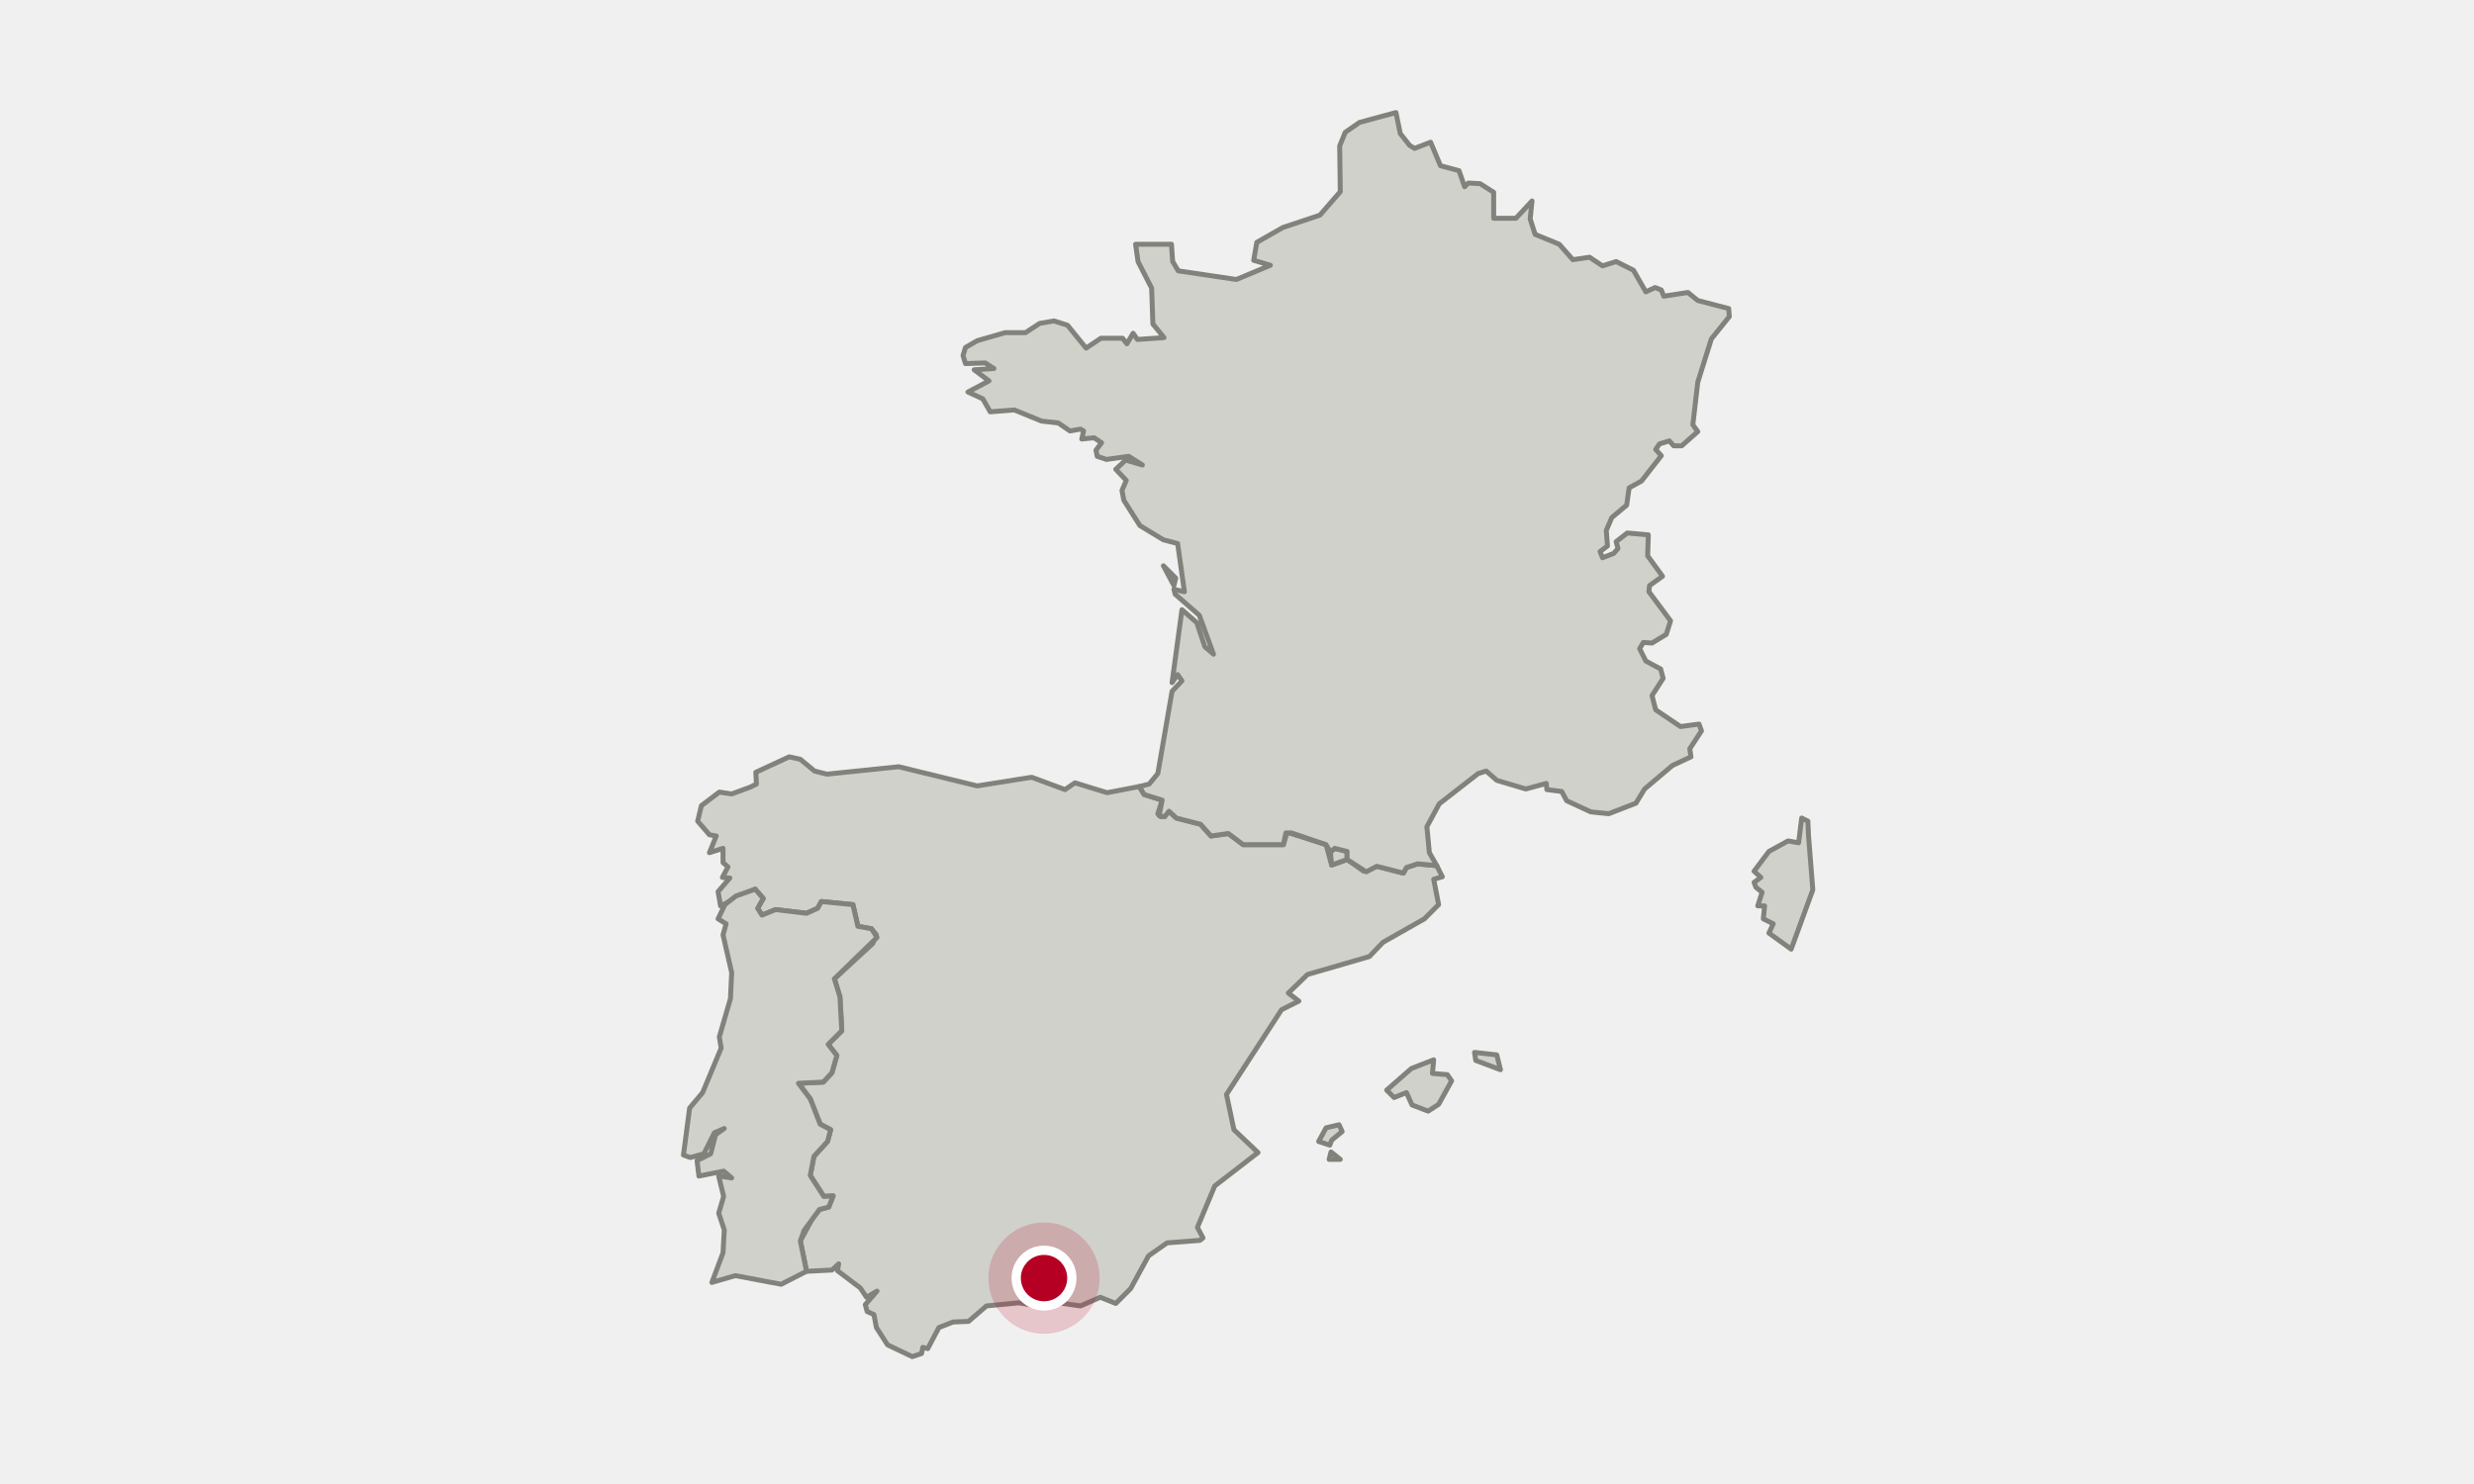
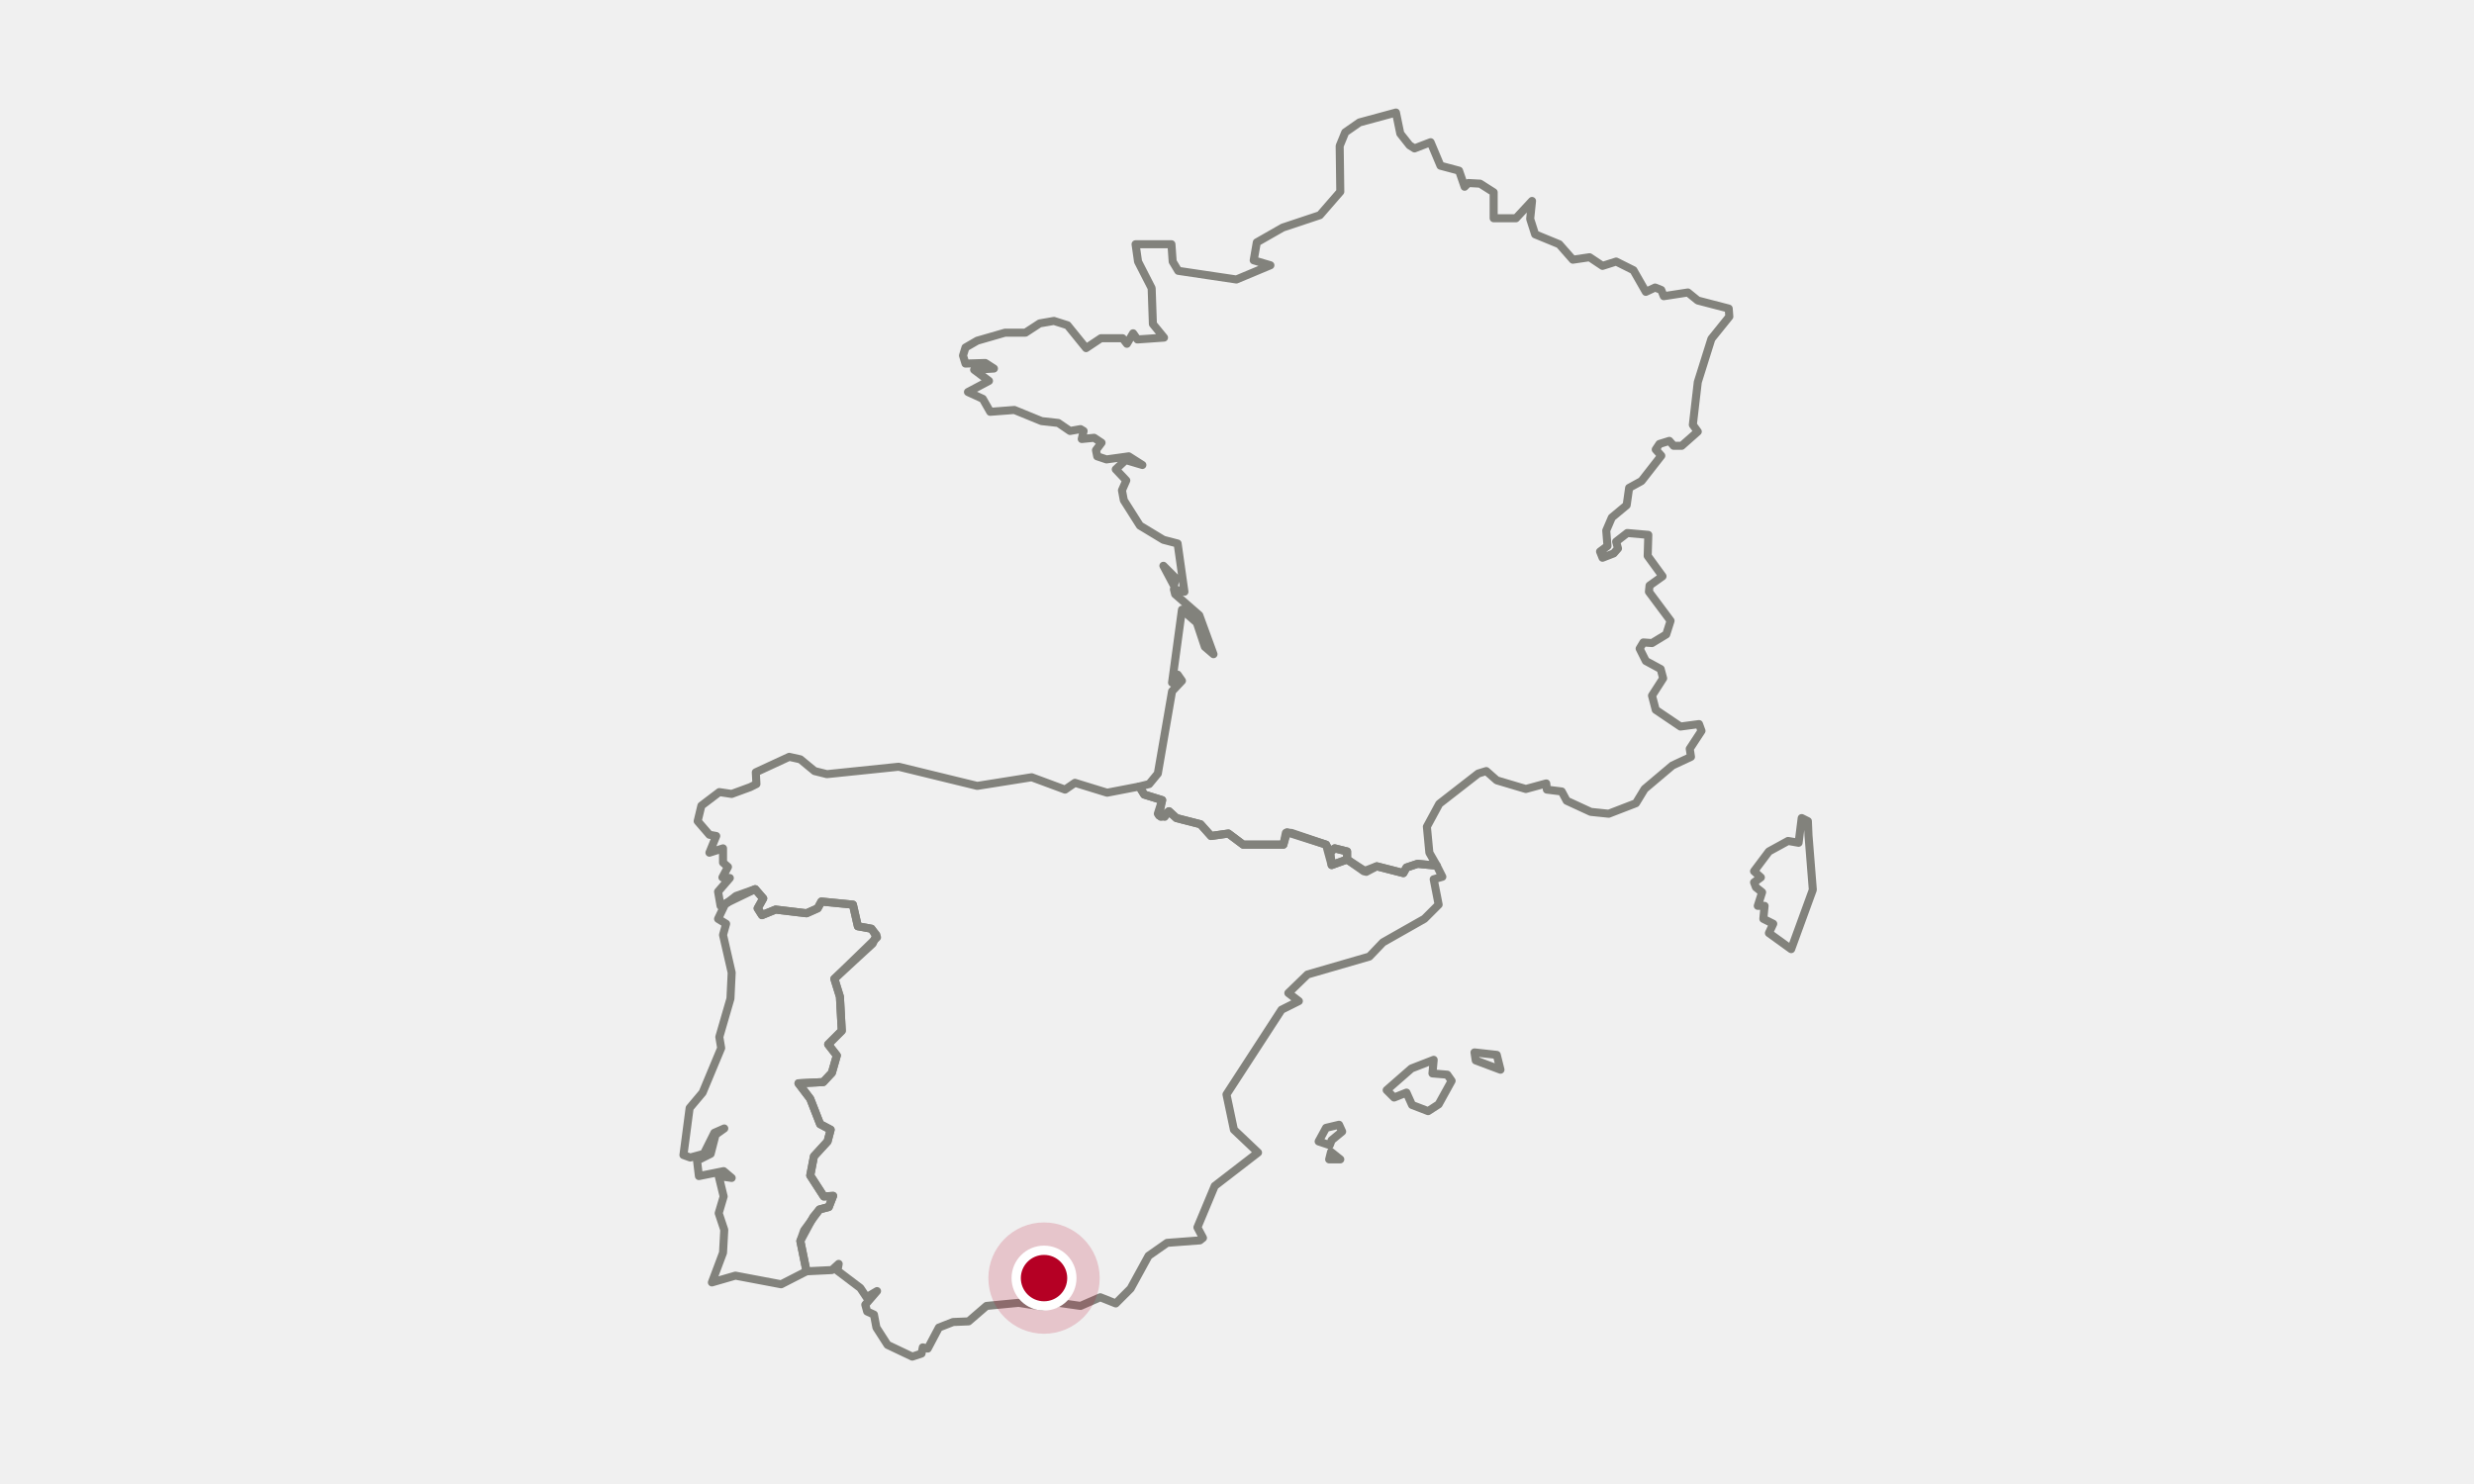
<svg xmlns="http://www.w3.org/2000/svg" width="400" height="240" viewBox="0 0 400 240">
-   <g fill="#d1d1cc" stroke="#82827c" stroke-width=".8" stroke-linejoin="round" fill-rule="evenodd">
+   <g fill="none" stroke="#82827c" stroke-width="1.3" stroke-linejoin="round" fill-rule="evenodd">
    <path data-country="ESP" d="M216.7,187.5 214.9,187.5 215.2,186.3 216.7,187.5ZM231.6,173.6 234,173.8 234.7,174.8 232.6,178.6 230.9,179.7 228.3,178.7 227.4,176.7 225.4,177.5 224.2,176.3 228.2,172.8 231.8,171.4 231.6,173.6ZM242.6,173 238.6,171.5 238.4,170.2 242,170.6 242.6,173ZM215.3,184.4 215,185.2 213.2,184.6 214.4,182.4 216.5,181.9 217,183 215.3,184.4ZM184.2,127.2 185,128.5 187.9,129.4 187.2,131.6 187.7,132.1 189,131.2 190.2,132.3 194.1,133.3 195.8,135.2 198.6,134.8 201,136.6 207.5,136.6 208.1,134.6 214.4,136.6 215.3,139.9 217.8,139 220.5,140.9 222.6,140.1 226.9,141.2 227.4,140.3 229.2,139.7 232.3,140 233.2,141.8 231.8,142.2 232.6,146.3 230.3,148.6 223.6,152.4 221.4,154.7 211.4,157.6 208.3,160.6 210,161.9 207.2,163.3 198.3,177 199.5,182.7 203.4,186.4 196.4,191.8 193.6,198.5 194.5,200.2 194,200.6 188.7,201 185.7,203.1 182.8,208.4 180.4,210.8 177.9,209.8 174.7,211.2 171.2,210.7 168.5,211.3 164.7,210.7 159.5,211.2 156.6,213.7 154.1,213.8 151.8,214.7 150,218.1 149.2,217.9 149,218.9 147.5,219.4 143.5,217.5 141.7,214.7 141.3,212.6 140.2,212.1 139.9,211 141.8,208.8 140.1,209.8 139.1,208.3 135.4,205.5 135.6,204.4 134.5,205.4 130.4,205.6 129.4,200.7 131.5,196.8 132.5,195.6 134,195.2 134.7,193.4 133.2,193.5 131,190.1 131.6,187 133.8,184.6 134.3,182.7 132.6,181.8 131,177.7 129.1,175.2 133.1,175 134.5,173.5 135.3,170.7 133.9,168.9 136.1,166.7 135.8,161.2 134.9,158.3 141.1,152.6 141.7,151.2 140.9,150.2 138.7,149.8 137.9,146.3 132.8,145.8 132.2,146.9 130.4,147.7 125.4,147.1 123.2,148 122.5,146.9 123.4,145.3 122.1,143.8 116.5,146.5 116.1,144.2 118,142 116.8,141.9 117.7,140.2 116.9,139.5 116.9,137.2 114.7,137.9 115.8,135.2 114.7,135 112.8,132.8 113.4,130.3 116.3,128.1 118.3,128.4 121.3,127.3 122.3,126.8 122.2,124.9 127.6,122.4 129.4,122.8 131.7,124.7 133.7,125.2 145.3,124 158,127.1 166.8,125.7 172.2,127.7 173.8,126.6 179,128.2 184.2,127.2Z" />
    <path data-country="PRT" d="M117.2,146.3 119,144.9 122.1,143.8 123.4,145.3 122.5,146.9 123.2,148 125.4,147.1 130.4,147.7 132.2,146.9 132.8,145.8 137.9,146.3 138.7,149.8 140.9,150.2 141.8,151.6 134.9,158.3 135.8,161.2 136.1,166.7 133.9,168.9 135.3,170.7 134.5,173.5 133.1,175 129.1,175.2 131,177.7 132.6,181.8 134.3,182.7 133.8,184.6 131.6,187 131,190.1 133.2,193.5 134.7,193.4 134,195.2 132.5,195.6 130,199 129.4,200.7 130.4,205.6 126.3,207.7 118.9,206.3 115.1,207.4 116.9,202.6 117.1,198.9 116.2,196.2 117,193.5 116.2,190.2 118.3,190.5 117,189.4 113,190.2 112.7,187.7 114.9,186.6 115.7,183.5 117.1,182.5 115.5,183.2 113.8,186.6 111.6,187.2 110.5,186.8 111.5,179.2 113.6,176.7 116.6,169.5 116.3,167.7 118.1,161.5 118.3,157.3 116.9,151.2 117.4,149.4 116.1,148.6 117.2,146.3Z" />
    <path data-country="AND" d="M217.8,139 215.3,139.9 215.1,137.8 215.8,137.2 217.8,137.7 217.8,139Z" />
    <path data-country="FRA" d="M292.4,135.1 293.1,143.9 289.6,153.5 286,150.9 286.7,149.4 285.1,148.6 285.3,146.5 284.2,146.5 284.9,144.3 283.9,143.5 283.6,142.7 284.7,141.9 283.6,140.9 286,137.7 289.1,136 290.8,136.3 291.3,132.3 292.3,132.8 292.4,135.1ZM274.5,69.8 271.9,72.1 270.6,72.1 269.9,71.3 268.3,71.8 267.7,72.7 268.6,73.7 265.4,77.8 263.4,78.9 263,81.7 260.6,83.7 259.7,85.8 259.9,88.3 258.7,89.2 259.1,90.2 260.9,89.5 261.6,88.7 261.3,87.6 263.1,86.2 266.5,86.5 266.4,89.9 268.8,93.2 266.7,94.7 266.6,95.7 270.1,100.4 269.4,102.6 267.1,104 265.7,103.9 265.1,104.9 266.1,106.9 268.5,108.2 268.9,109.7 267.1,112.5 267.7,114.8 271.7,117.5 274.7,117.1 275.1,118.2 273.2,121.1 273.4,122.4 270.4,123.8 265.9,127.6 264.5,129.9 260.1,131.6 257.2,131.3 253.3,129.5 252.5,128 250.1,127.7 250,126.7 246.7,127.6 242,126.2 240.3,124.7 239,125.1 232.7,130 230.7,133.7 231.1,137.9 232.3,140 229.2,139.7 227.4,140.3 226.9,141.2 222.6,140.1 220.9,141 217.8,139 217.8,137.7 215.8,137.2 215.1,137.8 214.4,136.6 208.8,134.7 207.9,134.7 207.5,136.6 201,136.6 198.6,134.8 195.8,135.2 194.1,133.3 190.2,132.3 189,131.2 188.3,132.1 187.4,131.9 187.9,129.4 185,128.5 184.2,127.2 185.8,126.8 187.2,125.1 189.5,111.8 191.1,110.1 190.4,109.1 189.5,110.4 191.1,98.6 193.5,100.7 194.8,104.6 196.2,105.8 193.9,99.5 190,96.1 189.8,95.3 191.5,95.7 190.4,87.9 188.1,87.3 184.3,85 181.7,80.9 181.4,79.3 182.1,77.7 180.4,75.9 182,74.4 184.7,75.2 182.5,73.8 178.9,74.3 177.4,73.8 177.2,72.8 178.1,71.6 176.9,70.8 174.9,71 175.2,69.7 174.7,69.4 173,69.7 171.1,68.4 168.4,68.1 164,66.3 160.1,66.6 158.9,64.5 156.5,63.4 159.9,61.6 157.5,59.8 160.7,59.6 159.3,58.7 156.1,58.8 155.7,57.5 156.1,56.2 158,55.1 162.5,53.8 165.8,53.8 168.1,52.3 170.4,51.9 172.6,52.6 175.6,56.3 178,54.7 181.5,54.7 182.2,55.6 183.2,53.9 183.9,54.9 188.2,54.6 186.4,52.4 186.2,46.6 184,42.3 183.6,39.5 189.4,39.5 189.6,42.3 190.5,43.8 199.9,45.2 205.4,42.9 202.7,42.1 203.2,39.2 207.4,36.8 213.4,34.8 216.7,31 216.6,23.6 217.5,21.4 219.8,19.8 225.7,18.2 226.4,21.6 227.9,23.5 228.7,24 231.3,23 232.9,26.8 235.9,27.6 236.8,30.2 237.4,29.6 239.3,29.7 241.5,31.1 241.5,35.3 245.1,35.3 247.7,32.5 247.4,35.4 248.2,37.9 252.1,39.5 254.3,42 257,41.6 259.1,43 261.3,42.3 264.1,43.7 266.1,47.2 267.6,46.5 268.6,46.9 269,47.9 272.9,47.3 274.5,48.6 279.5,49.9 279.6,51.2 276.7,54.8 274.5,61.8 273.7,68.7 274.5,69.8ZM190.1,93.5 189.8,94.7 188.1,91.5 190.1,93.5Z" />
  </g>
  <g data-coordinates="-3.397,37.095">
    <circle cx="168.8" cy="206.7" r="9" fill="#b50024" opacity=".18" />
    <circle cx="168.8" cy="206.7" r="4.5" fill="#b50024" stroke="#fff" stroke-width="1.5" />
  </g>
</svg>
